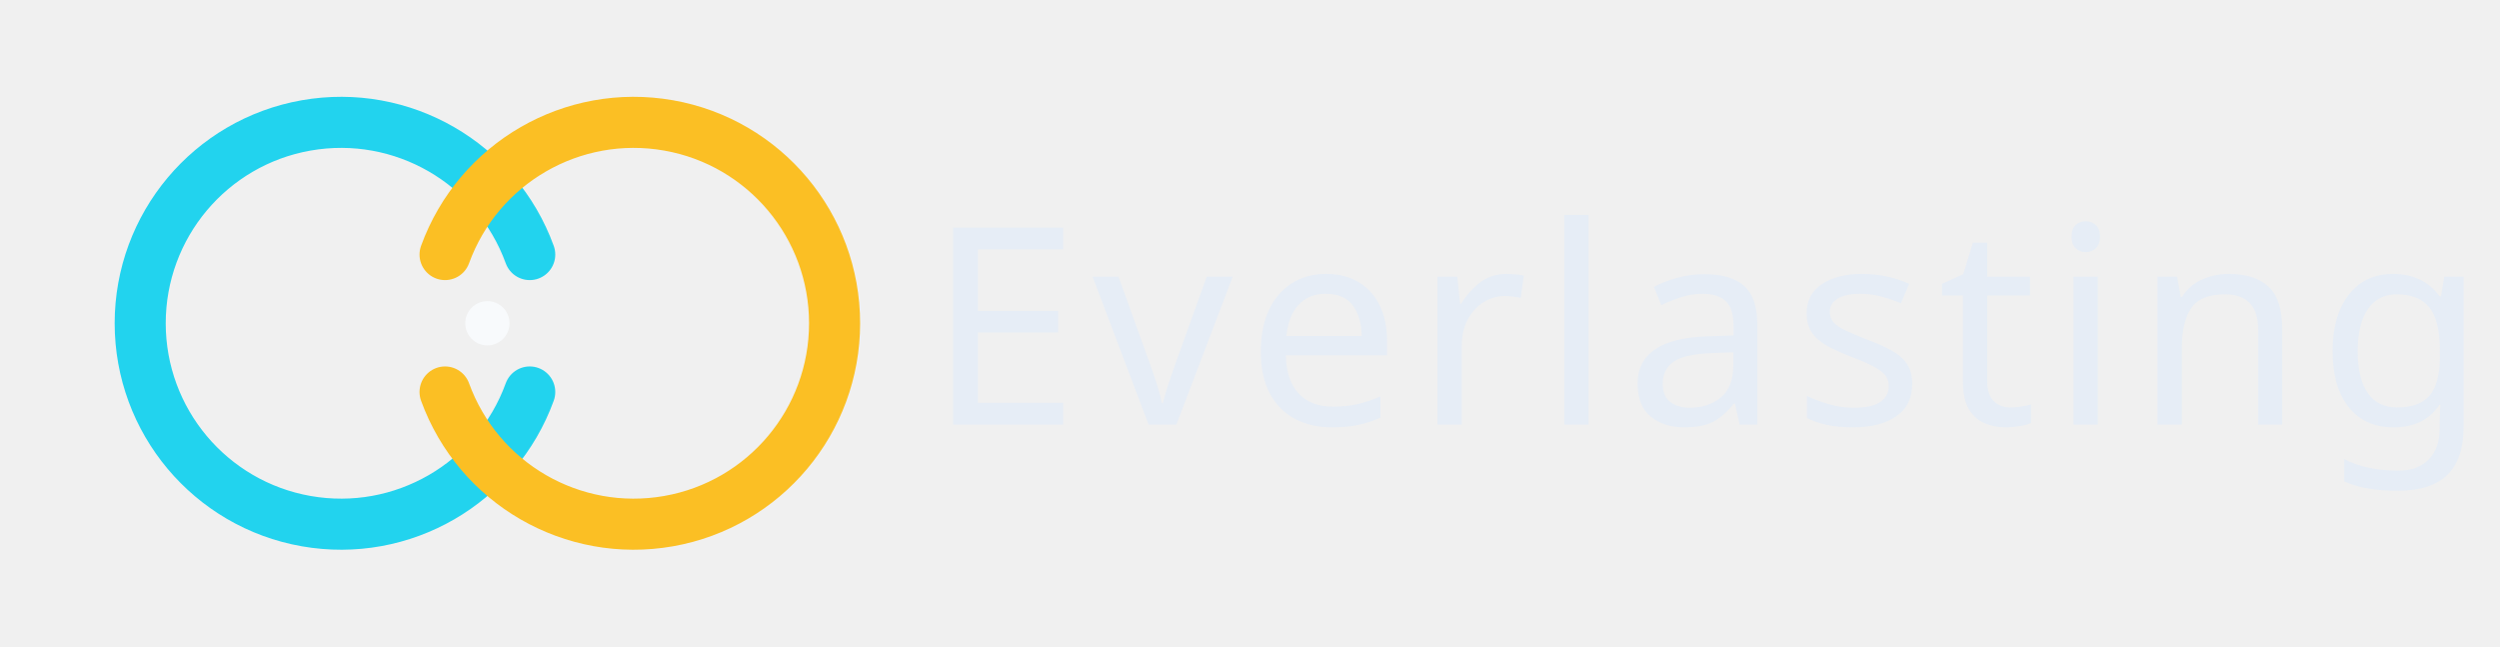
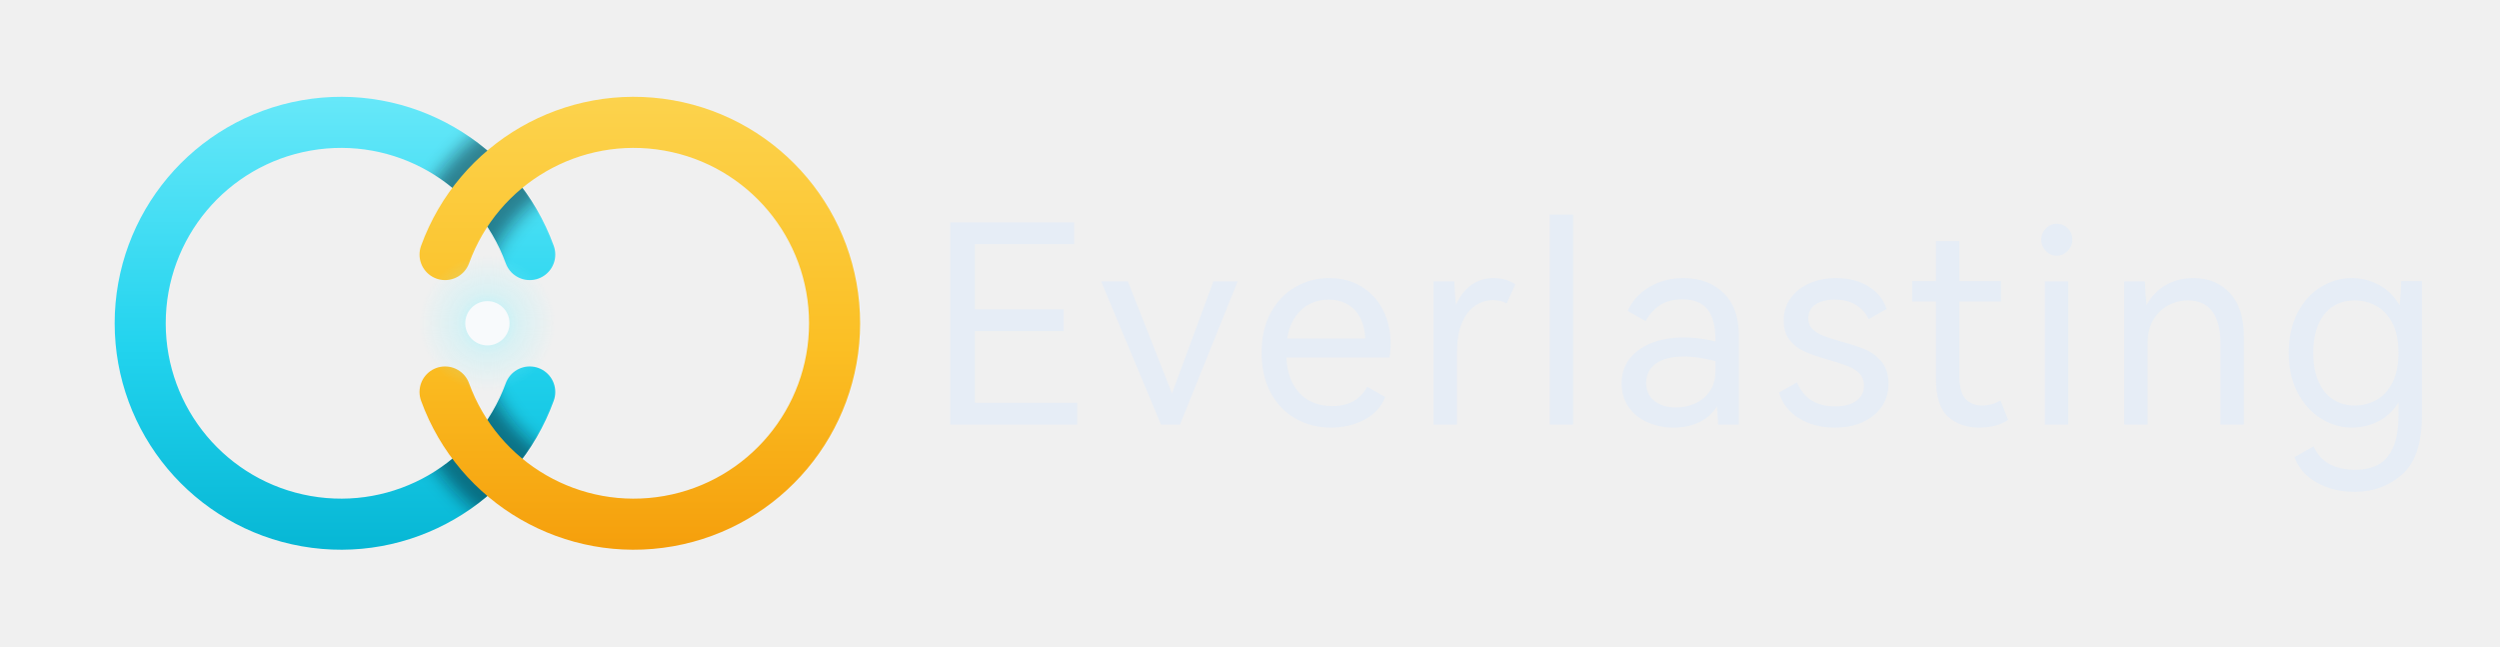
<svg xmlns="http://www.w3.org/2000/svg" viewBox="0 0 1160 300" width="1160" height="300" role="img" aria-label="Everlasting wordmark">
  <g transform="translate(24 -52.24) scale(0.79)">
+     <defs>
+       <linearGradient id="gc" gradientUnits="userSpaceOnUse" x1="0" y1="122" x2="0" y2="392">
+         <stop offset="0" stop-color="#67e8f9" />
+         <stop offset="0.55" stop-color="#22d3ee" />
+         <stop offset="1" stop-color="#06b6d4" />
+       </linearGradient>
+       <linearGradient id="ga" gradientUnits="userSpaceOnUse" x1="0" y1="122" x2="0" y2="392">
+         <stop offset="0" stop-color="#fcd34d" />
+         <stop offset="0.55" stop-color="#fbbf24" />
+         <stop offset="1" stop-color="#f59e0b" />
+       </linearGradient>
+       <radialGradient id="gl">
+         <stop offset="0" stop-color="#a5f3fc" stop-opacity="0.8" />
+         <stop offset="0.45" stop-color="#a5f3fc" stop-opacity="0.3" />
+         <stop offset="1" stop-color="#a5f3fc" stop-opacity="0" />
+       </radialGradient>
+       <filter id="soft" x="-30%" y="-30%" width="160%" height="160%">
+         <feGaussianBlur stdDeviation="5" />
+       </filter>
+       <mask id="onCyan" maskUnits="userSpaceOnUse" x="0" y="0" width="512" height="512">
+         <path d="M 280.88 215.64 A 118 118 0 1 0 280.88 296.36" fill="none" stroke="#fff" stroke-width="30" stroke-linecap="round" />
+       </mask>
+     </defs>
    <g fill="none" stroke-width="30" stroke-linecap="round">
-       <path d="M 280.88 215.64 A 118 118 0 1 0 280.88 296.36" stroke="#22d3ee" />
-       <path d="M 231.12 215.64 A 118 118 0 1 1 231.12 296.36" stroke="#fbbf24" />
+       <path d="M 280.88 215.64 A 118 118 0 1 0 280.88 296.36" stroke="url(#gc)" />
    </g>
+     <path d="M 231.12 215.64 A 118 118 0 1 1 231.12 296.36" fill="none" stroke="#040b14" stroke-width="52" stroke-linecap="round" opacity="0.45" filter="url(#soft)" mask="url(#onCyan)" />
+     <g fill="none" stroke-width="30" stroke-linecap="round" transform="translate(0 0)">
+       <path d="M 231.12 215.64 A 118 118 0 1 1 231.12 296.36" stroke="url(#ga)" />
+     </g>
+     <circle cx="256" cy="256" r="40" fill="url(#gl)" />
    <circle cx="256" cy="256" r="13" fill="#f8fafc" />
  </g>
-   <text x="430" y="197" font-family="HarmonyOS Sans SC, PingFang SC, Noto Sans SC, sans-serif" font-size="128" letter-spacing="6" fill="#e6edf6">Everlasting</text>
+   <path fill="#e6edf6" d="M498.61 113.29L452.53 113.29L452.53 143.50L493.74 143.50L493.74 153.61L452.53 153.61L452.53 186.89L500.02 186.89L500.02 197L441.14 197L441.14 103.18L498.61 103.18 M574.50 130.57L547.74 197L538.91 197L511.14 130.57L523.55 130.57L544.03 182.54L563.23 130.57 M617.10 129.03Q626.70 129.03 633.68 134.09Q640.66 139.14 643.60 147.66Q646.54 156.17 645.01 165.90L597.14 165.90Q597.52 173.58 600.46 178.63Q603.41 183.69 608.02 186.06Q612.62 188.42 618.51 188.42Q624.02 188.42 628.05 186.25Q632.08 184.07 634.64 179.46L642.96 184.20Q640.40 190.98 633.42 194.70Q626.45 198.41 617.87 198.41Q608.91 198.41 601.55 194.31Q594.19 190.22 589.90 182.34Q585.62 174.47 585.62 163.46Q585.62 152.84 589.90 145.03Q594.19 137.22 601.36 133.13Q608.53 129.03 617.10 129.03M616.72 139.02Q611.98 139.02 608.02 141Q604.05 142.98 601.23 147.08Q598.42 151.18 597.52 157.06L633.74 157.06Q633.49 151.43 631.31 147.34Q629.14 143.24 625.36 141.13Q621.58 139.02 616.72 139.02 M693.38 129.03Q696.45 129.03 699.07 129.86Q701.70 130.70 703.36 131.98L699.39 140.81Q696.83 139.27 693.25 139.27Q688.51 139.27 684.67 141.90Q680.83 144.52 678.59 149.90Q676.35 155.27 676.35 163.08L676.35 197L665.47 197L665.47 130.57L675.07 130.57Q675.33 136.97 675.84 141.45Q678.66 135.18 683.14 132.10Q687.62 129.03 693.38 129.03 M730.22 197L719.34 197L719.34 99.59L730.22 99.59 M781.54 129.03Q792.80 129.03 799.97 135.88Q807.14 142.73 807.14 155.40L807.14 197L797.54 197Q797.15 190.47 797.02 188.55Q793.95 193.42 788.77 195.91Q783.58 198.41 776.93 198.41Q770.53 198.41 764.96 196.04Q759.39 193.67 756.06 189Q752.74 184.33 752.74 177.80Q752.74 168.84 759.52 163.27Q766.30 157.70 777.44 156.74Q788.58 155.78 801.25 159.88L796.26 164.23L796.26 157.32Q796.26 147.98 792.48 143.43Q788.70 138.89 781.02 138.89Q774.88 138.89 770.78 141.45Q766.69 144.01 763.87 149L755.55 144.26Q758.62 137.35 765.60 133.19Q772.58 129.03 781.54 129.03M777.95 189.06Q782.82 189.06 786.98 187.14Q791.14 185.22 793.70 181.45Q796.26 177.67 796.26 172.42L796.26 167.56Q786.40 165 779.10 165.51Q771.81 166.02 767.97 169.22Q764.13 172.42 764.13 177.67Q764.13 183.05 767.97 186.06Q771.81 189.06 777.95 189.06 M876.62 178.06Q876.62 184.07 873.49 188.68Q870.35 193.29 864.72 195.85Q859.09 198.41 851.79 198.41Q842.06 198.41 835.02 194.06Q827.98 189.70 825.81 182.15L834.13 177.42Q836.43 182.92 840.85 185.74Q845.26 188.55 851.79 188.55Q858.06 188.55 861.65 185.99Q865.23 183.43 865.23 178.95Q865.23 175.50 863.12 173.32Q861.01 171.14 857.87 169.93Q854.74 168.71 849.10 167.05Q842.32 165.13 838.10 163.34Q833.87 161.54 830.93 158.02Q827.98 154.50 827.98 148.74Q827.98 142.73 831.25 138.25Q834.51 133.77 840.08 131.40Q845.65 129.03 852.30 129.03Q861.01 129.03 867.28 132.87Q873.55 136.71 875.73 143.37L867.41 148.10Q865.36 143.75 861.33 141.38Q857.30 139.02 851.79 139.02Q846.16 139.02 842.77 141.26Q839.38 143.50 839.38 147.72Q839.38 150.79 841.36 152.71Q843.34 154.63 846.29 155.78Q849.23 156.94 854.61 158.47Q861.65 160.39 866 162.25Q870.35 164.10 873.49 167.94Q876.62 171.78 876.62 178.06 M928.58 185.86L932.16 194.82Q926.91 198.41 918.72 198.41Q909.89 198.41 904.26 193.35Q898.62 188.30 898.62 175.50L898.62 139.91L887.62 139.91L887.62 130.44L898.62 130.44L898.62 111.88L909.50 111.88L909.50 130.44L928.83 130.44L928.83 139.91L909.50 139.91L909.50 174.22Q909.50 182.15 912.45 185.16Q915.39 188.17 920 188.17Q922.30 188.17 924.42 187.59Q926.53 187.02 928.58 185.86 M954.67 118.66Q951.73 118.66 949.62 116.42Q947.50 114.18 947.50 111.24Q947.50 108.30 949.62 106.06Q951.73 103.82 954.67 103.82Q957.74 103.82 959.86 105.99Q961.97 108.17 961.97 111.24Q961.97 114.18 959.79 116.42Q957.62 118.66 954.67 118.66M960.05 197L949.17 197L949.17 130.57L960.05 130.57 M1018.14 129.03Q1028.77 129.03 1035.17 136.07Q1041.57 143.11 1041.57 156.04L1041.57 197L1030.69 197L1030.69 159.11Q1030.69 149.64 1026.91 144.52Q1023.14 139.40 1015.71 139.40Q1010.85 139.40 1006.56 141.64Q1002.27 143.88 999.58 148.30Q996.90 152.71 996.90 159.24L996.90 197L986.02 197L986.02 130.57L995.62 130.57Q995.87 136.97 996.38 141.58Q999.71 135.43 1005.41 132.23Q1011.10 129.03 1018.14 129.03 M1114.64 130.44L1124.24 130.44L1124.24 192.78Q1124.24 212.10 1115.02 220.17Q1105.81 228.23 1093.14 228.23Q1083.28 228.23 1075.60 224.01Q1067.92 219.78 1065.10 212.10L1073.94 207.11Q1076.62 212.87 1081.55 215.43Q1086.48 217.99 1093.26 217.99Q1099.28 217.99 1103.70 215.75Q1108.11 213.51 1110.74 207.88Q1113.36 202.25 1113.36 192.52L1113.36 186.76Q1109.65 192.65 1103.95 195.53Q1098.26 198.41 1091.73 198.41Q1084.18 198.41 1077.46 194.25Q1070.74 190.09 1066.58 182.22Q1062.42 174.34 1062.42 163.72Q1062.42 153.10 1066.51 145.16Q1070.61 137.22 1077.39 133.13Q1084.18 129.03 1091.73 129.03Q1098.38 129.03 1104.34 132.23Q1110.29 135.43 1113.87 141.70Q1114.51 135.69 1114.64 130.44M1093.01 188.17Q1098.26 188.17 1102.86 185.74Q1107.47 183.30 1110.42 177.80Q1113.36 172.30 1113.36 163.72Q1113.36 155.14 1110.42 149.70Q1107.47 144.26 1102.86 141.83Q1098.26 139.40 1093.01 139.40Q1087.25 139.40 1082.90 142.22Q1078.54 145.03 1076.18 150.54Q1073.81 156.04 1073.81 163.72Q1073.81 171.53 1076.24 177.03Q1078.67 182.54 1083.02 185.35Q1087.38 188.17 1093.01 188.17" />
</svg>
